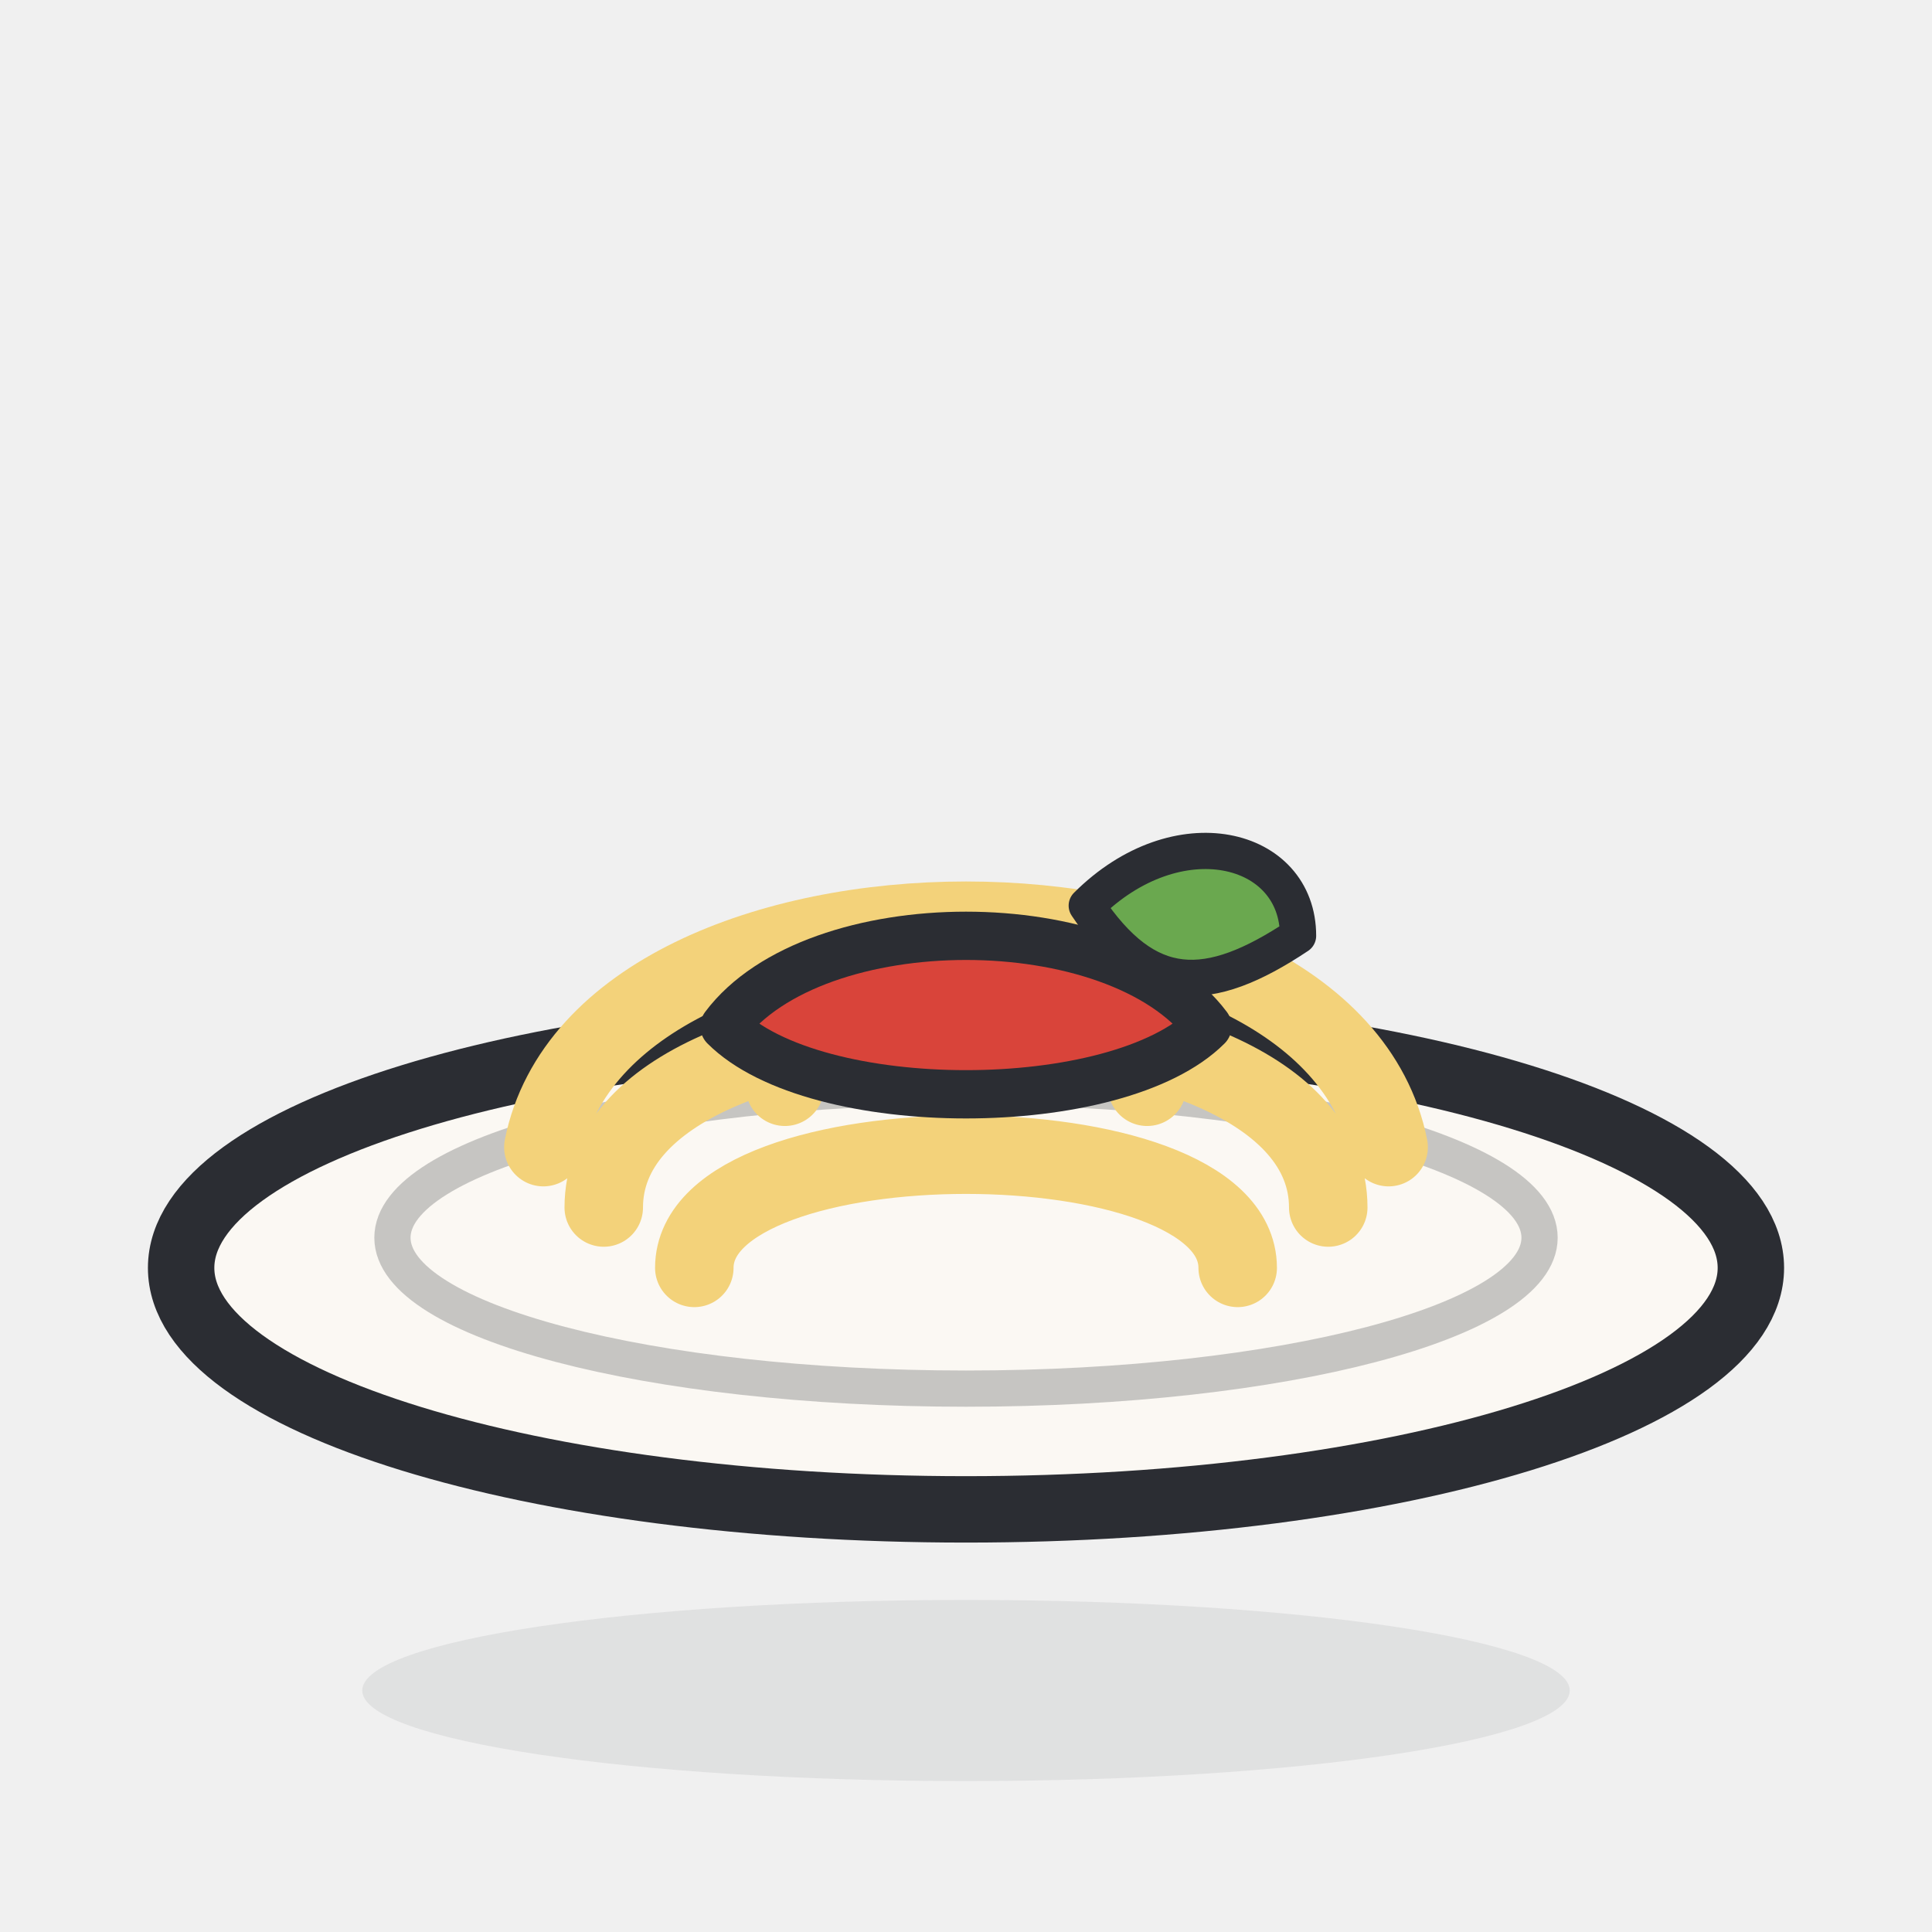
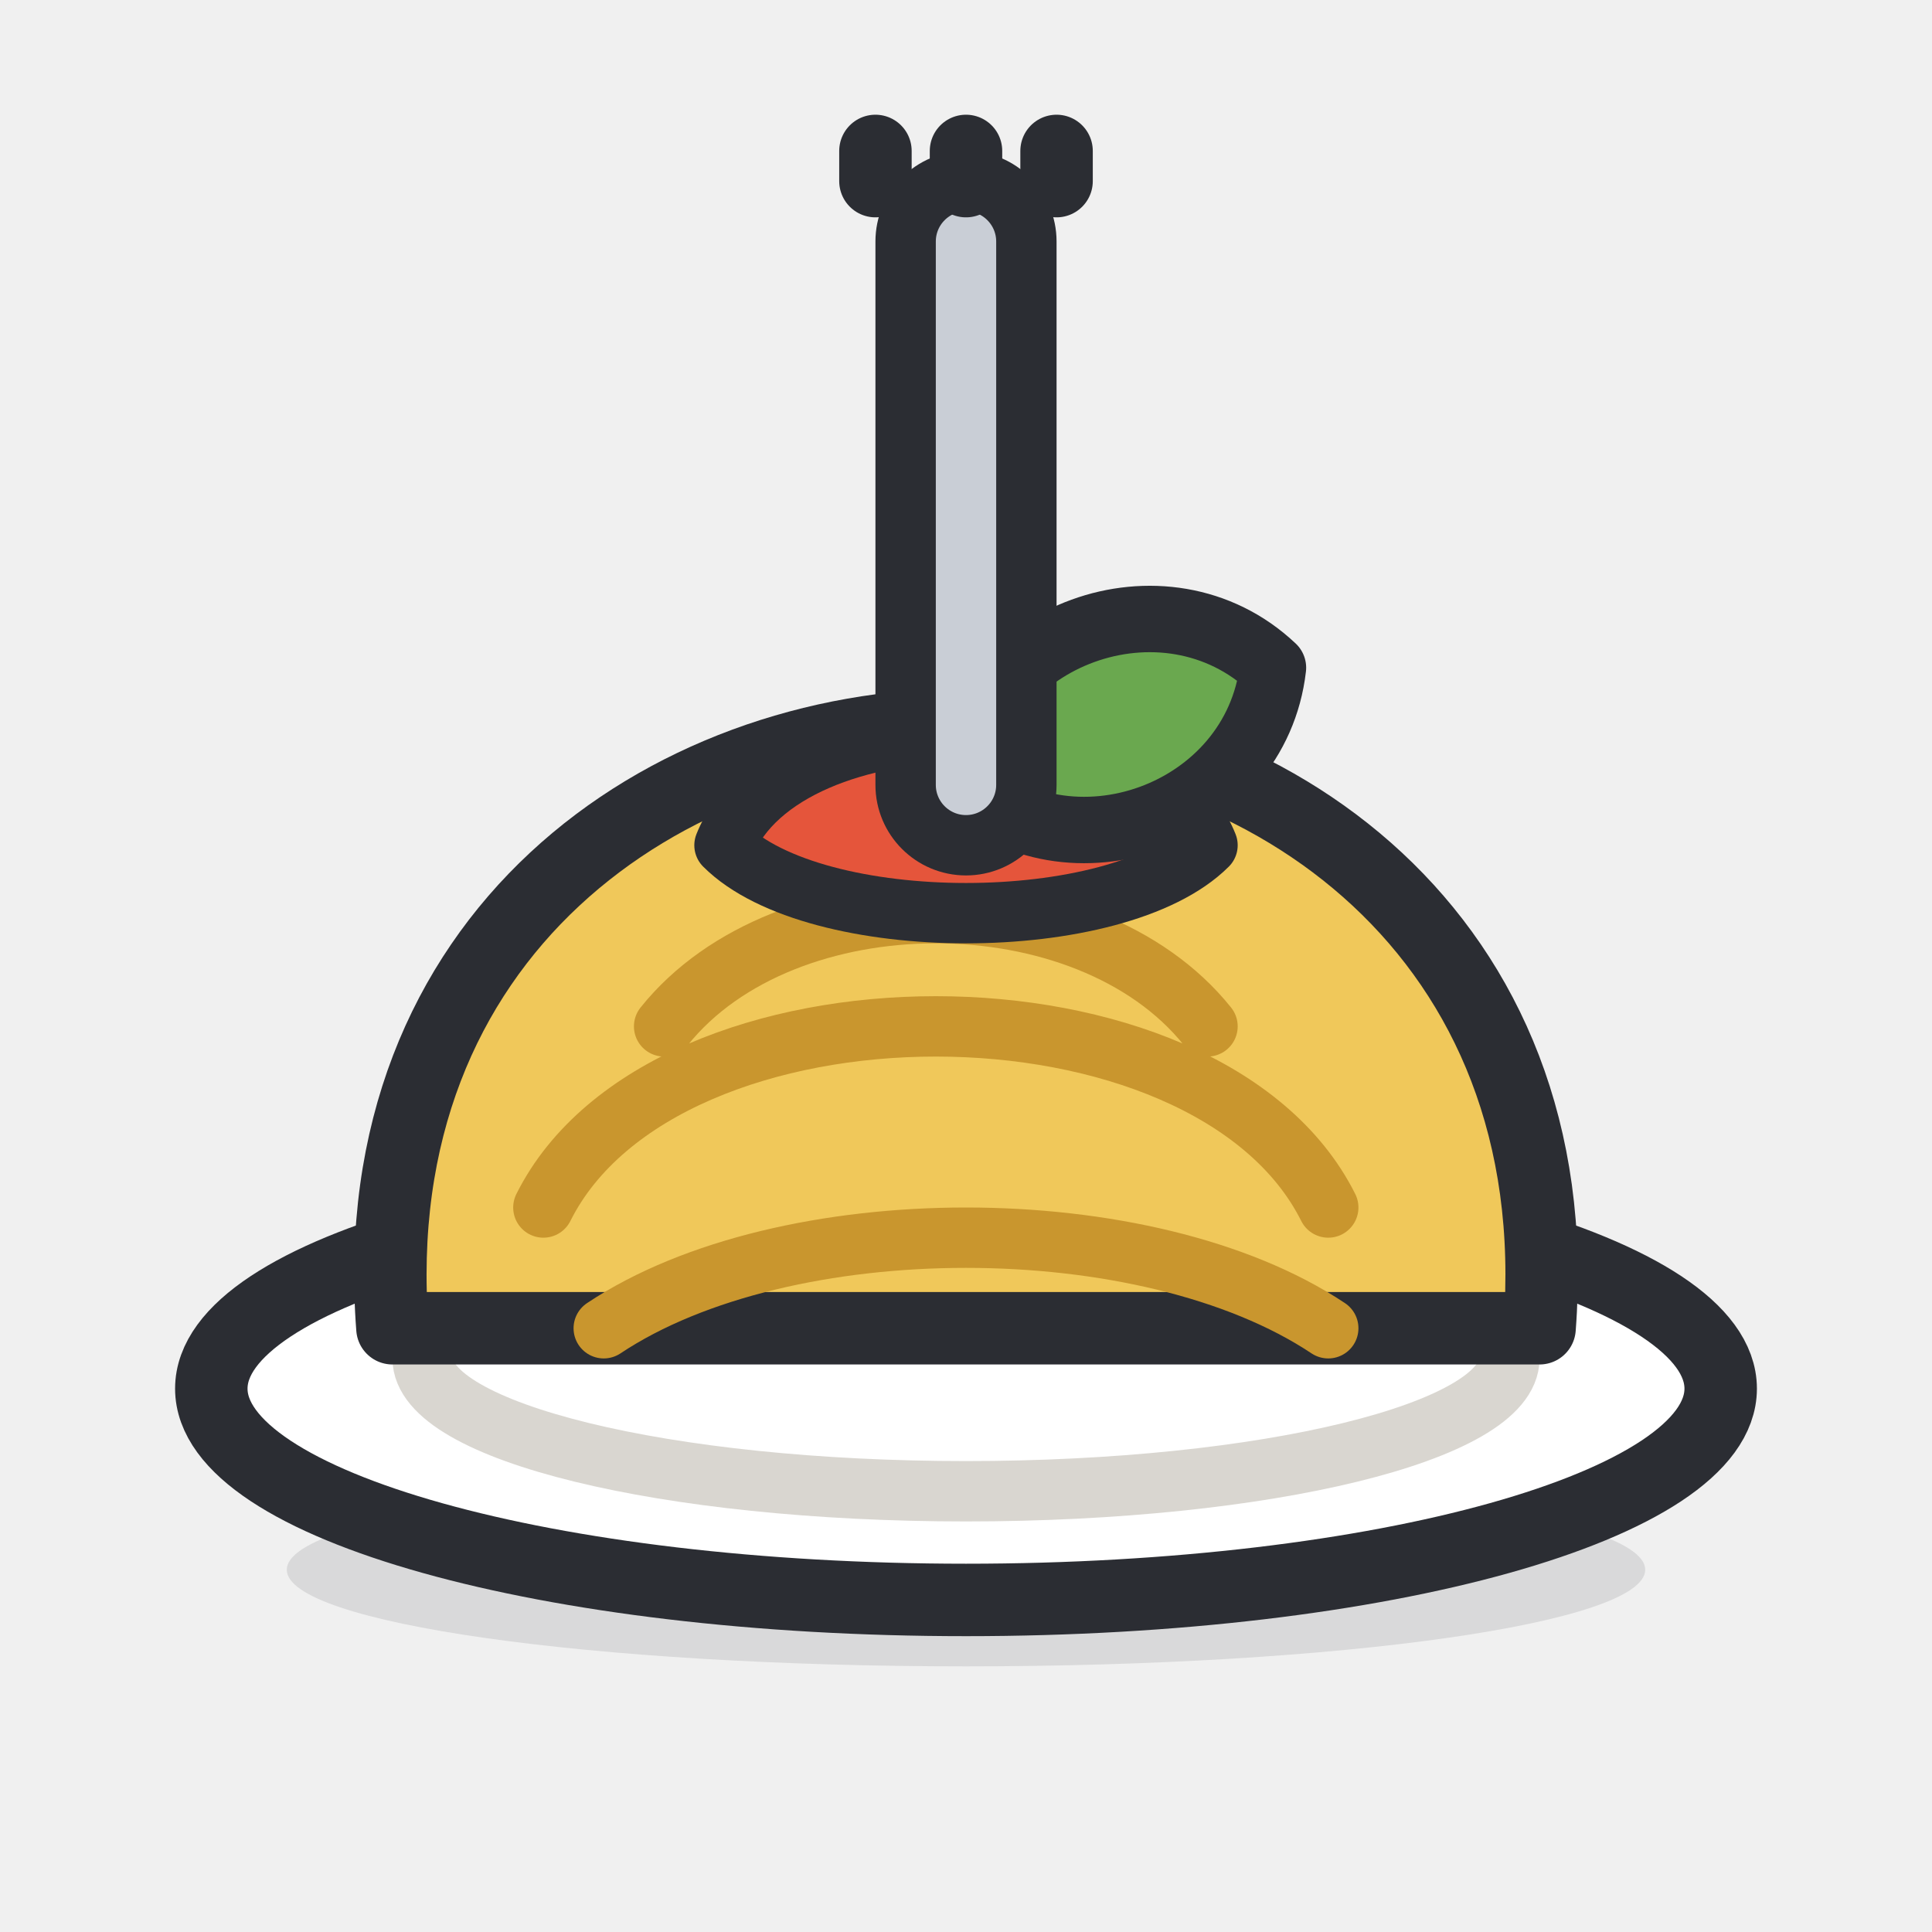
<svg xmlns="http://www.w3.org/2000/svg" viewBox="0 0 64 64">
-   <ellipse cx="32" cy="56" rx="20" ry="3" fill="#2b2d33" opacity=".08" />
-   <g fill="#fbf8f3" stroke="#2b2d33" stroke-width="2.2" stroke-linejoin="round" stroke-linecap="round">
-     <ellipse cx="32" cy="42" rx="26" ry="8" />
+   <ellipse cx="32" cy="52" rx="22.5" ry="3.2" fill="#2b2d33" opacity=".12" />
+   <g fill="#ffffff" stroke="#2b2d33" stroke-width="2.4" stroke-linejoin="round" stroke-linecap="round">
+     <ellipse cx="32" cy="46" rx="25" ry="7" />
  </g>
-   <g fill="none" stroke="#2b2d33" stroke-opacity=".25" stroke-width="1.2" stroke-linecap="round" stroke-linejoin="round">
-     <ellipse cx="32" cy="41" rx="19" ry="5" />
+   <g fill="none" stroke="#d9d6d0" stroke-width="2.0" stroke-linecap="round" stroke-linejoin="round">
+     <ellipse cx="32" cy="45" rx="18" ry="4.4" />
  </g>
-   <g fill="none" stroke="#f3d27a" stroke-width="2.6" stroke-linecap="round" stroke-linejoin="round">
-     <path d="M20 40c0-8 24-8 24 0M18 38c2-10 26-10 28 0M23 42c0-5 18-5 18 0M26 36c2-5 10-5 12 0" />
+   <g fill="#f0c85a" stroke="#2b2d33" stroke-width="2.4" stroke-linejoin="round" stroke-linecap="round">
+     <path d="M13 44c-1-13 9-20 19-20s20 7 19 20z" />
  </g>
-   <g fill="#d9443a" stroke="#2b2d33" stroke-width="1.6" stroke-linejoin="round" stroke-linecap="round">
-     <path d="M24 34c3-4 13-4 16 0-3 3-13 3-16 0z" />
+   <g fill="none" stroke="#c9962e" stroke-width="2.0" stroke-linecap="round" stroke-linejoin="round">
+     <path d="M18 40c4-8 22-8 26 0M22 34c4-5 14-5 18 0M20 44c6-4 18-4 24 0" />
  </g>
-   <g fill="#6aa84f" stroke="#2b2d33" stroke-width="1.2" stroke-linejoin="round" stroke-linecap="round">
-     <path d="M36 30c3-3 7-2 7 1-3 2-5 2-7-1z" />
+   <g fill="#e5553b" stroke="#2b2d33" stroke-width="2.0" stroke-linejoin="round" stroke-linecap="round">
+     <path d="M24 28c2-5 14-5 16 0-3 3-13 3-16 0z" />
+   </g>
+   <g transform="translate(37 24) rotate(-20) scale(1.1)">
+     <g fill="#6aa84f" stroke="#2b2d33" stroke-width="2.0" stroke-linejoin="round" stroke-linecap="round">
+       <path d="M-5 0c2-4 8-4 10 0-2 4-8 4-10 0z" />
+     </g>
+   </g>
+   <g fill="#c9ced6" stroke="#2b2d33" stroke-width="2.0" stroke-linejoin="round" stroke-linecap="round">
+     <rect x="30" y="6" width="4" height="22" rx="2" />
+   </g>
+   <g fill="none" stroke="#2b2d33" stroke-width="2.4" stroke-linecap="round" stroke-linejoin="round">
+     <path d="M29 6v-1M32 6v-1M35 6v-1" />
  </g>
</svg>
